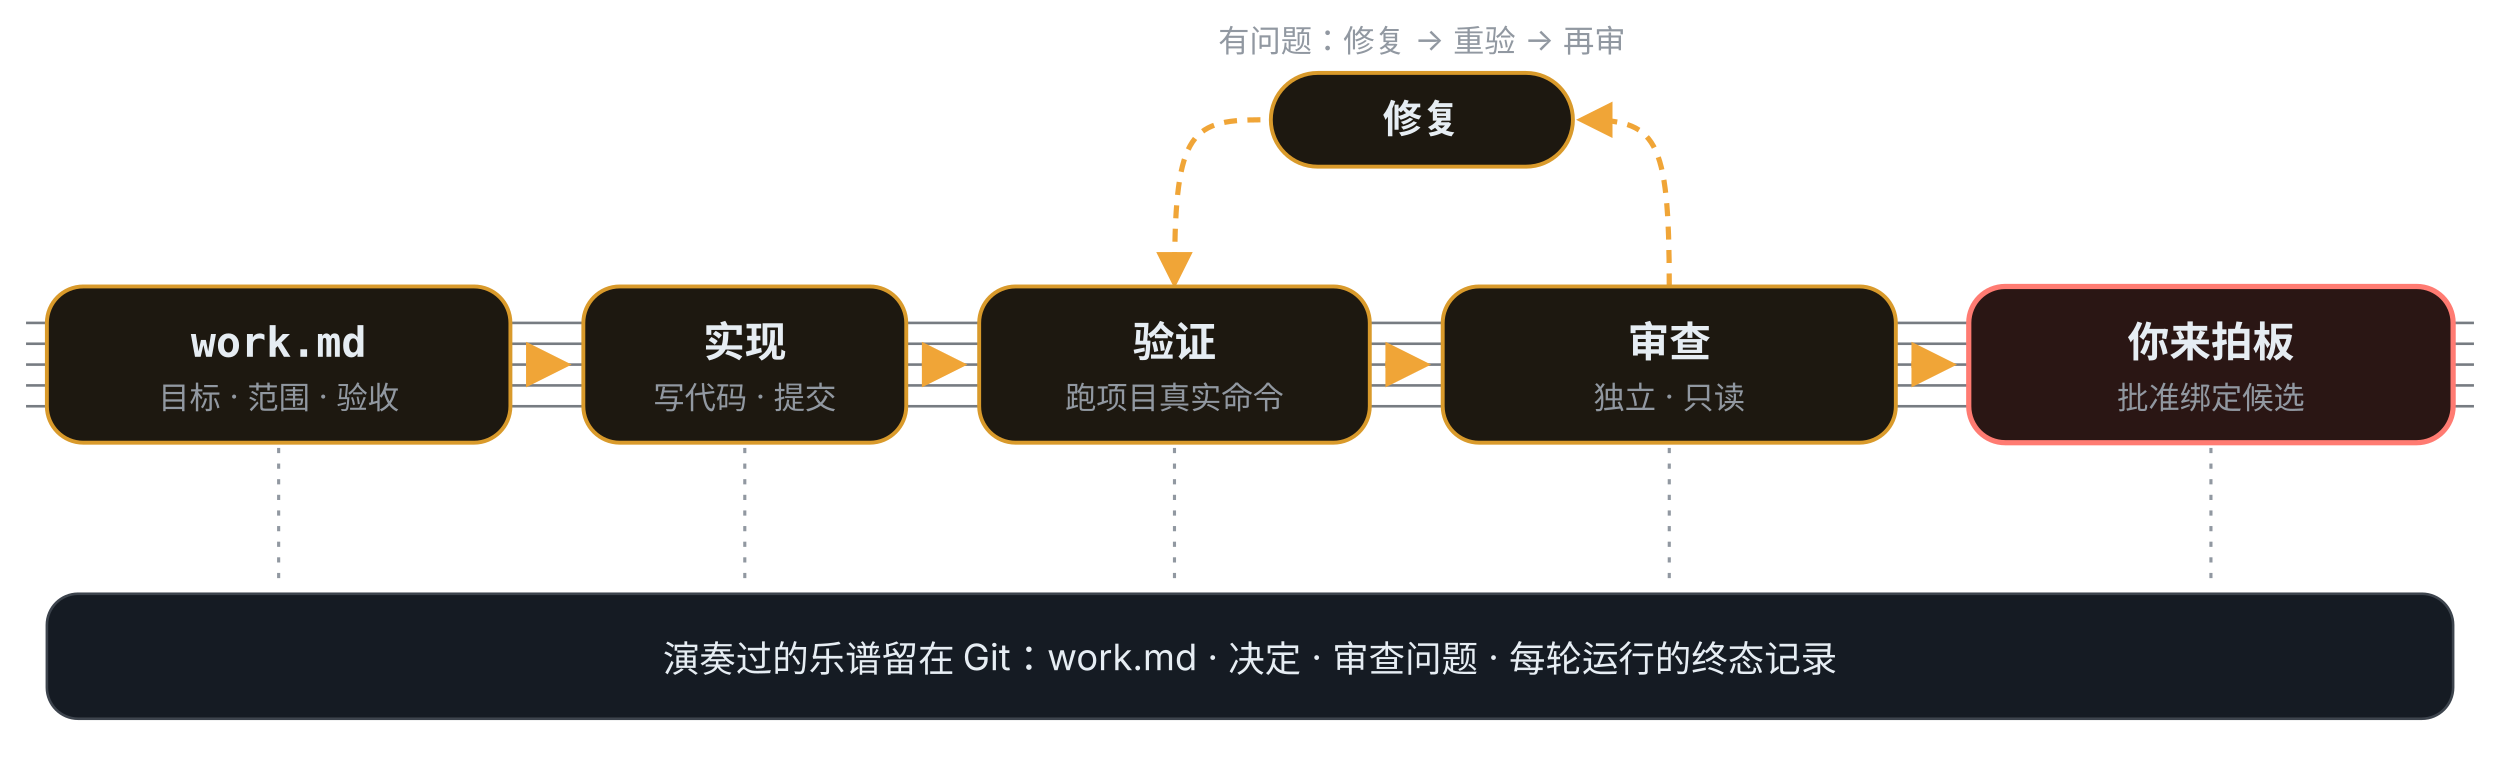
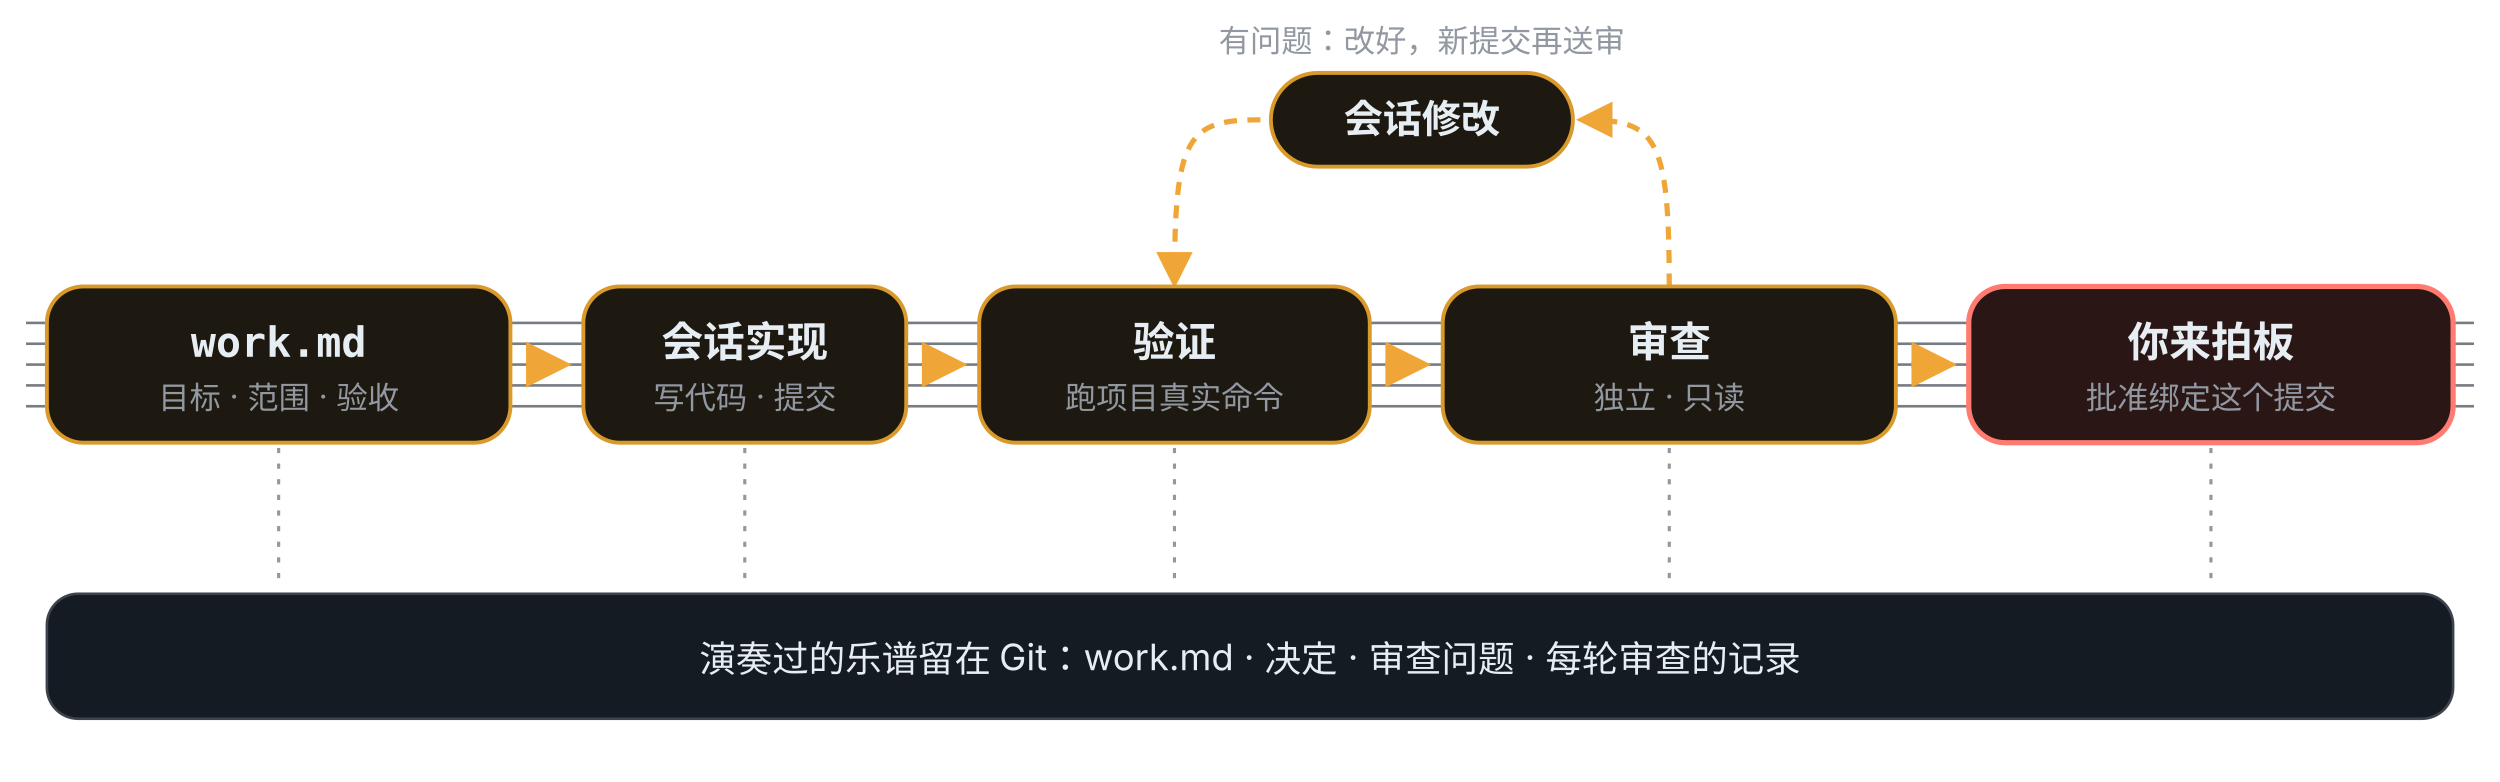
<svg xmlns="http://www.w3.org/2000/svg" width="960" height="300" viewBox="0 0 960 300" role="img">
  <defs>
    <marker id="arrow-dark" viewBox="0 0 10 10" refX="8" refY="5" markerWidth="7" markerHeight="7" orient="auto-start-reverse">
      <path d="M 0 0 L 10 5 L 0 10 z" fill="#f0a537" />
    </marker>
  </defs>
  <line x1="10" y1="124" x2="950" y2="124" stroke="#3d444d" stroke-width="1" opacity="0.7" />
  <line x1="10" y1="132" x2="950" y2="132" stroke="#3d444d" stroke-width="1" opacity="0.7" />
  <line x1="10" y1="140" x2="950" y2="140" stroke="#3d444d" stroke-width="1" opacity="0.7" />
  <line x1="10" y1="148" x2="950" y2="148" stroke="#3d444d" stroke-width="1" opacity="0.7" />
  <line x1="10" y1="156" x2="950" y2="156" stroke="#3d444d" stroke-width="1" opacity="0.7" />
  <line x1="202" y1="140" x2="216" y2="140" stroke="#f0a537" stroke-width="2.5" marker-end="url(#arrow-dark)" />
  <line x1="354" y1="140" x2="368" y2="140" stroke="#f0a537" stroke-width="2.5" marker-end="url(#arrow-dark)" />
  <line x1="532" y1="140" x2="546" y2="140" stroke="#f0a537" stroke-width="2.5" marker-end="url(#arrow-dark)" />
  <line x1="734" y1="140" x2="748" y2="140" stroke="#f0a537" stroke-width="2.5" marker-end="url(#arrow-dark)" />
  <path d="M 641 110 C 641 52, 636 46, 608 46" fill="none" stroke="#f0a537" stroke-width="2" stroke-dasharray="5 4" marker-end="url(#arrow-dark)" />
  <path d="M 484 46 C 456 46, 451 52, 451 108" fill="none" stroke="#f0a537" stroke-width="2" stroke-dasharray="5 4" marker-end="url(#arrow-dark)" />
  <rect x="488" y="28" width="116" height="36" rx="18" fill="#1d1810" stroke="#d99a2b" stroke-width="1.5" />
-   <text x="546" y="51" text-anchor="middle" font-family="-apple-system, 'Segoe UI', 'PingFang SC', 'Hiragino Sans GB', 'Noto Sans SC', sans-serif" font-size="15" font-weight="600" fill="#e6edf3">修复</text>
-   <text x="546" y="20" text-anchor="middle" font-family="-apple-system, 'Segoe UI', 'PingFang SC', 'Hiragino Sans GB', 'Noto Sans SC', sans-serif" font-size="12" fill="#9198a1">有问题：修复 → 重验 → 再审</text>
+   <text x="546" y="51" text-anchor="middle" font-family="-apple-system, 'Segoe UI', 'PingFang SC', 'Hiragino Sans GB', 'Noto Sans SC', sans-serif" font-size="15" font-weight="600" fill="#e6edf3">会话修改</text>
+   <text x="546" y="20" text-anchor="middle" font-family="-apple-system, 'Segoe UI', 'PingFang SC', 'Hiragino Sans GB', 'Noto Sans SC', sans-serif" font-size="12" fill="#9198a1">有问题：改好，新提交再送审</text>
  <rect x="18" y="110" width="178" height="60" rx="14" fill="#1d1810" stroke="#d99a2b" stroke-width="1.5" />
  <text x="107" y="137" text-anchor="middle" font-family="ui-monospace, SFMono-Regular, Menlo, Consolas, monospace" font-size="16" font-weight="600" fill="#e6edf3">work.md</text>
  <text x="107" y="157" text-anchor="middle" font-family="-apple-system, 'Segoe UI', 'PingFang SC', 'Hiragino Sans GB', 'Noto Sans SC', sans-serif" font-size="12" fill="#9198a1">目标 · 范围 · 验收</text>
  <line x1="107" y1="172" x2="107" y2="226" stroke="#9198a1" stroke-width="1.2" stroke-dasharray="2 4" />
  <rect x="224" y="110" width="124" height="60" rx="14" fill="#1d1810" stroke="#d99a2b" stroke-width="1.5" />
-   <text x="286" y="137" text-anchor="middle" font-family="-apple-system, 'Segoe UI', 'PingFang SC', 'Hiragino Sans GB', 'Noto Sans SC', sans-serif" font-size="16" font-weight="600" fill="#e6edf3">实现</text>
+   <text x="286" y="137" text-anchor="middle" font-family="-apple-system, 'Segoe UI', 'PingFang SC', 'Hiragino Sans GB', 'Noto Sans SC', sans-serif" font-size="16" font-weight="600" fill="#e6edf3">会话实现</text>
  <text x="286" y="157" text-anchor="middle" font-family="-apple-system, 'Segoe UI', 'PingFang SC', 'Hiragino Sans GB', 'Noto Sans SC', sans-serif" font-size="12" fill="#9198a1">写代码 · 提交</text>
  <line x1="286" y1="172" x2="286" y2="226" stroke="#9198a1" stroke-width="1.2" stroke-dasharray="2 4" />
  <rect x="376" y="110" width="150" height="60" rx="14" fill="#1d1810" stroke="#d99a2b" stroke-width="1.5" />
  <text x="451" y="137" text-anchor="middle" font-family="-apple-system, 'Segoe UI', 'PingFang SC', 'Hiragino Sans GB', 'Noto Sans SC', sans-serif" font-size="16" font-weight="600" fill="#e6edf3">验证</text>
  <text x="451" y="157" text-anchor="middle" font-family="-apple-system, 'Segoe UI', 'PingFang SC', 'Hiragino Sans GB', 'Noto Sans SC', sans-serif" font-size="12" fill="#9198a1">跑项目真实命令</text>
  <line x1="451" y1="172" x2="451" y2="226" stroke="#9198a1" stroke-width="1.2" stroke-dasharray="2 4" />
  <rect x="554" y="110" width="174" height="60" rx="14" fill="#1d1810" stroke="#d99a2b" stroke-width="1.5" />
  <text x="641" y="137" text-anchor="middle" font-family="-apple-system, 'Segoe UI', 'PingFang SC', 'Hiragino Sans GB', 'Noto Sans SC', sans-serif" font-size="16" font-weight="600" fill="#e6edf3">审查</text>
  <text x="641" y="157" text-anchor="middle" font-family="-apple-system, 'Segoe UI', 'PingFang SC', 'Hiragino Sans GB', 'Noto Sans SC', sans-serif" font-size="12" fill="#9198a1">独立 · 只读</text>
  <line x1="641" y1="172" x2="641" y2="226" stroke="#9198a1" stroke-width="1.2" stroke-dasharray="2 4" />
  <rect x="756" y="110" width="186" height="60" rx="14" fill="#2a1614" stroke="#ff7b72" stroke-width="2" />
  <text x="849" y="137" text-anchor="middle" font-family="-apple-system, 'Segoe UI', 'PingFang SC', 'Hiragino Sans GB', 'Noto Sans SC', sans-serif" font-size="16" font-weight="600" fill="#e6edf3">你来拍板</text>
-   <text x="849" y="157" text-anchor="middle" font-family="-apple-system, 'Segoe UI', 'PingFang SC', 'Hiragino Sans GB', 'Noto Sans SC', sans-serif" font-size="12" fill="#9198a1">批准绑定候选</text>
+   <text x="849" y="157" text-anchor="middle" font-family="-apple-system, 'Segoe UI', 'PingFang SC', 'Hiragino Sans GB', 'Noto Sans SC', sans-serif" font-size="12" fill="#9198a1">批准绑定这个提交</text>
  <line x1="849" y1="172" x2="849" y2="226" stroke="#9198a1" stroke-width="1.2" stroke-dasharray="2 4" />
  <rect x="18" y="228" width="924" height="48" rx="12" fill="#151b23" stroke="#3d444d" stroke-width="1" />
-   <text x="480" y="258" text-anchor="middle" font-family="-apple-system, 'Segoe UI', 'PingFang SC', 'Hiragino Sans GB', 'Noto Sans SC', sans-serif" font-size="14" fill="#e6edf3">演奏过的乐谱留在 Git：work.md · 决定 · 审查问题 · 每轮运行的终态记录</text>
+   <text x="480" y="258" text-anchor="middle" font-family="-apple-system, 'Segoe UI', 'PingFang SC', 'Hiragino Sans GB', 'Noto Sans SC', sans-serif" font-size="14" fill="#e6edf3">演奏过的乐谱留在 Git：work.md · 决定 · 审查问题 · 每轮审查的记录</text>
</svg>
